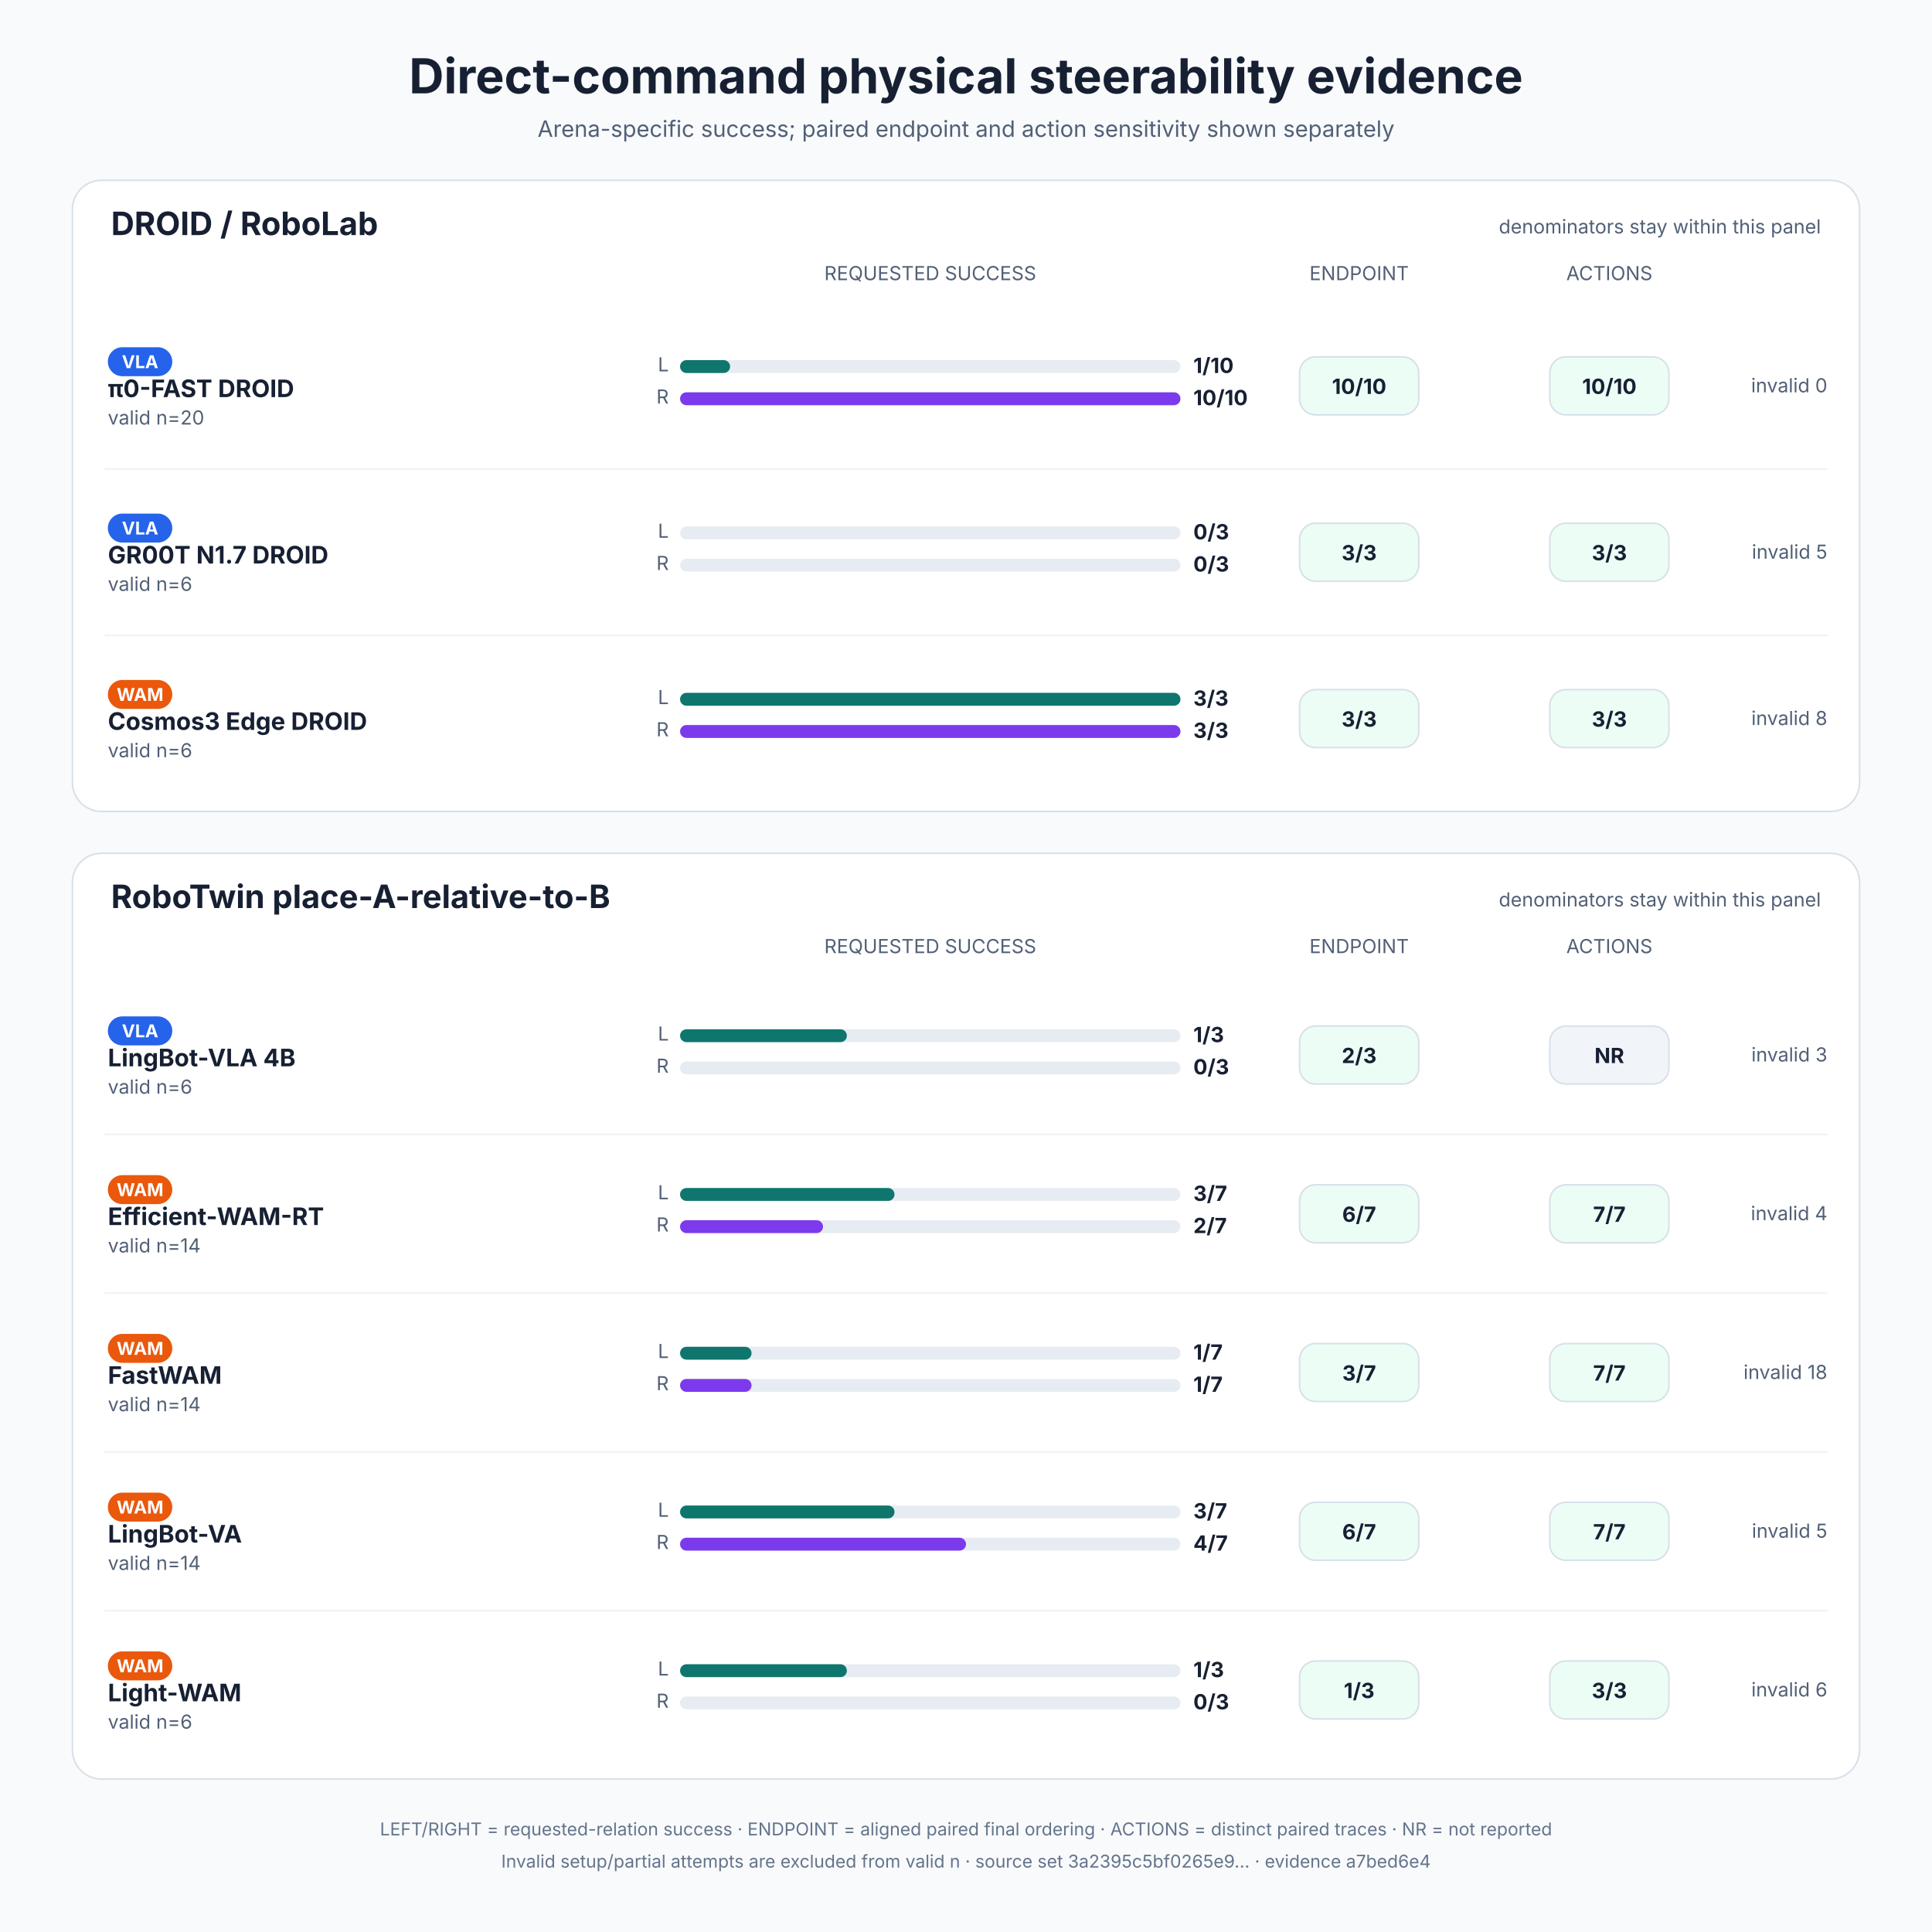
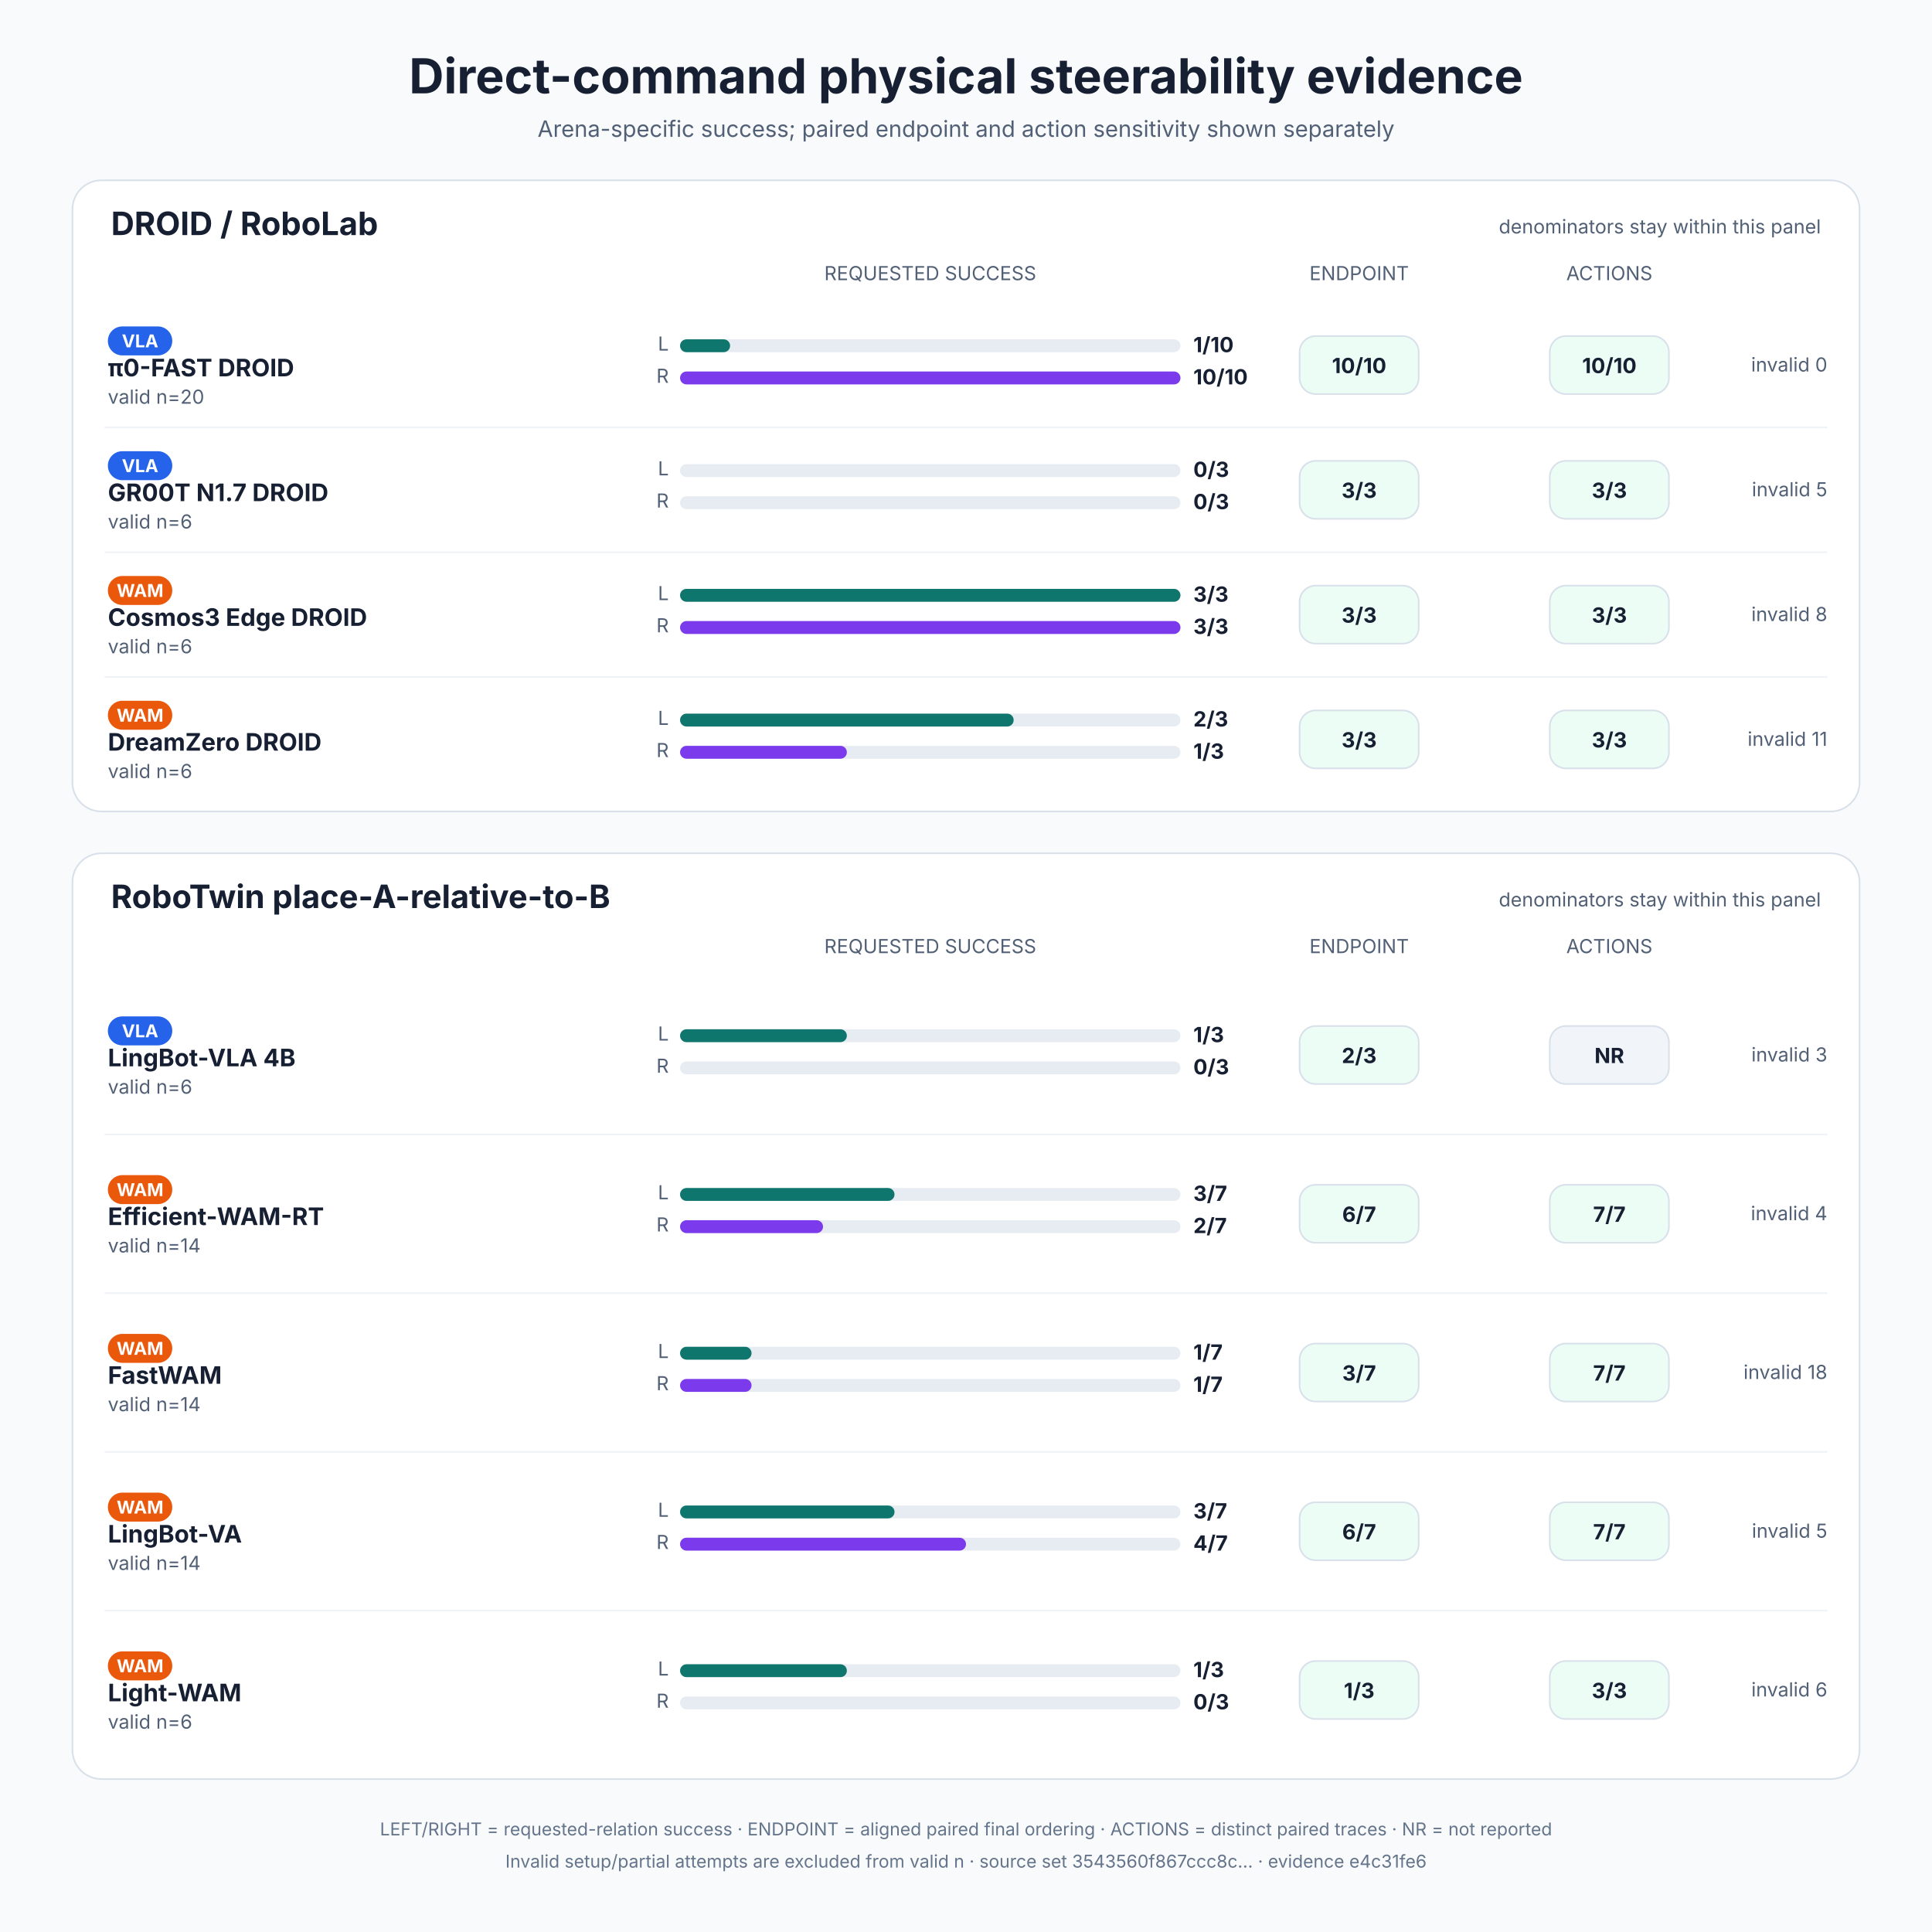
<svg xmlns="http://www.w3.org/2000/svg" width="1200" height="1200" viewBox="0 0 1200 1200">
  <rect width="100%" height="100%" fill="#F8FAFC" />
  <style>text{font-family:Inter,Arial,sans-serif;fill:#172033}.title{font-size:30px;font-weight:700}.subtitle{font-size:14px;fill:#526076}.panel{font-size:20px;font-weight:700}.model{font-size:15px;font-weight:650}.small{font-size:12px;fill:#526076}.metric{font-size:13px;font-weight:650}.badge{font-size:11px;font-weight:700;fill:white}.foot{font-size:11px;fill:#64748B}</style>
  <text class="title" x="600.0" y="58" text-anchor="middle">Direct-command physical steerability evidence</text>
  <text class="subtitle" x="600.0" y="85" text-anchor="middle">Arena-specific success; paired endpoint and action sensitivity shown separately</text>
  <rect x="45" y="112" width="1110" height="392" rx="18" fill="white" stroke="#D8E0EA" />
  <text class="panel" x="69" y="146">DROID / RoboLab</text>
  <text class="small" x="1131" y="145" text-anchor="end">denominators stay within this panel</text>
  <text class="small" x="577.8" y="174" text-anchor="middle">REQUESTED SUCCESS</text>
  <text class="small" x="844.2" y="174" text-anchor="middle">ENDPOINT</text>
  <text class="small" x="999.6" y="174" text-anchor="middle">ACTIONS</text>
-   <rect x="67" y="215.667" width="40" height="18" rx="9" fill="#2563EB" />
-   <text class="badge" x="87" y="228.667" text-anchor="middle">VLA</text>
-   <text class="model" x="67" y="246.667">π0-FAST DROID</text>
-   <text class="small" x="67" y="263.667">valid n=20</text>
-   <rect x="422.4" y="223.667" width="310.8" height="8" rx="4" fill="#E7ECF2" />
-   <rect x="422.4" y="223.667" width="31.08" height="8" rx="4" fill="#0F766E" />
-   <text class="small" x="415.4" y="230.667" text-anchor="end">L</text>
-   <text class="metric" x="741.2" y="231.667">1/10</text>
-   <rect x="422.4" y="243.667" width="310.8" height="8" rx="4" fill="#E7ECF2" />
-   <rect x="422.4" y="243.667" width="310.80" height="8" rx="4" fill="#7C3AED" />
-   <text class="small" x="415.4" y="250.667" text-anchor="end">R</text>
-   <text class="metric" x="741.2" y="251.667">10/10</text>
-   <rect x="807.2" y="221.667" width="74" height="36" rx="10" fill="#ECFDF5" stroke="#D8E0EA" />
-   <text class="metric" x="844.2" y="244.667" text-anchor="middle">10/10</text>
-   <rect x="962.6" y="221.667" width="74" height="36" rx="10" fill="#ECFDF5" stroke="#D8E0EA" />
-   <text class="metric" x="999.6" y="244.667" text-anchor="middle">10/10</text>
-   <text class="small" x="1135" y="243.667" text-anchor="end">invalid 0</text>
-   <line x1="65" x2="1135" y1="291.333" y2="291.333" stroke="#EEF2F6" />
-   <rect x="67" y="319.0" width="40" height="18" rx="9" fill="#2563EB" />
-   <text class="badge" x="87" y="332.0" text-anchor="middle">VLA</text>
-   <text class="model" x="67" y="350.0">GR00T N1.7 DROID</text>
-   <text class="small" x="67" y="367.0">valid n=6</text>
-   <rect x="422.4" y="327.0" width="310.8" height="8" rx="4" fill="#E7ECF2" />
-   <rect x="422.4" y="327.0" width="0.00" height="8" rx="4" fill="#0F766E" />
-   <text class="small" x="415.4" y="334.0" text-anchor="end">L</text>
-   <text class="metric" x="741.2" y="335.0">0/3</text>
-   <rect x="422.4" y="347.0" width="310.8" height="8" rx="4" fill="#E7ECF2" />
-   <rect x="422.4" y="347.0" width="0.00" height="8" rx="4" fill="#7C3AED" />
-   <text class="small" x="415.4" y="354.0" text-anchor="end">R</text>
-   <text class="metric" x="741.2" y="355.0">0/3</text>
-   <rect x="807.2" y="325.0" width="74" height="36" rx="10" fill="#ECFDF5" stroke="#D8E0EA" />
-   <text class="metric" x="844.2" y="348.0" text-anchor="middle">3/3</text>
-   <rect x="962.6" y="325.0" width="74" height="36" rx="10" fill="#ECFDF5" stroke="#D8E0EA" />
-   <text class="metric" x="999.6" y="348.0" text-anchor="middle">3/3</text>
-   <text class="small" x="1135" y="347.0" text-anchor="end">invalid 5</text>
-   <line x1="65" x2="1135" y1="394.667" y2="394.667" stroke="#EEF2F6" />
-   <rect x="67" y="422.333" width="40" height="18" rx="9" fill="#EA580C" />
-   <text class="badge" x="87" y="435.333" text-anchor="middle">WAM</text>
-   <text class="model" x="67" y="453.333">Cosmos3 Edge DROID</text>
-   <text class="small" x="67" y="470.333">valid n=6</text>
-   <rect x="422.4" y="430.333" width="310.8" height="8" rx="4" fill="#E7ECF2" />
-   <rect x="422.4" y="430.333" width="310.80" height="8" rx="4" fill="#0F766E" />
-   <text class="small" x="415.4" y="437.333" text-anchor="end">L</text>
-   <text class="metric" x="741.2" y="438.333">3/3</text>
-   <rect x="422.4" y="450.333" width="310.8" height="8" rx="4" fill="#E7ECF2" />
-   <rect x="422.4" y="450.333" width="310.80" height="8" rx="4" fill="#7C3AED" />
-   <text class="small" x="415.4" y="457.333" text-anchor="end">R</text>
-   <text class="metric" x="741.2" y="458.333">3/3</text>
-   <rect x="807.2" y="428.333" width="74" height="36" rx="10" fill="#ECFDF5" stroke="#D8E0EA" />
-   <text class="metric" x="844.2" y="451.333" text-anchor="middle">3/3</text>
-   <rect x="962.6" y="428.333" width="74" height="36" rx="10" fill="#ECFDF5" stroke="#D8E0EA" />
-   <text class="metric" x="999.6" y="451.333" text-anchor="middle">3/3</text>
-   <text class="small" x="1135" y="450.333" text-anchor="end">invalid 8</text>
+   <rect x="67" y="202.75" width="40" height="18" rx="9" fill="#2563EB" />
+   <text class="badge" x="87" y="215.75" text-anchor="middle">VLA</text>
+   <text class="model" x="67" y="233.75">π0-FAST DROID</text>
+   <text class="small" x="67" y="250.75">valid n=20</text>
+   <rect x="422.4" y="210.75" width="310.8" height="8" rx="4" fill="#E7ECF2" />
+   <rect x="422.4" y="210.75" width="31.08" height="8" rx="4" fill="#0F766E" />
+   <text class="small" x="415.4" y="217.75" text-anchor="end">L</text>
+   <text class="metric" x="741.2" y="218.75">1/10</text>
+   <rect x="422.4" y="230.75" width="310.8" height="8" rx="4" fill="#E7ECF2" />
+   <rect x="422.4" y="230.75" width="310.80" height="8" rx="4" fill="#7C3AED" />
+   <text class="small" x="415.4" y="237.75" text-anchor="end">R</text>
+   <text class="metric" x="741.2" y="238.75">10/10</text>
+   <rect x="807.2" y="208.75" width="74" height="36" rx="10" fill="#ECFDF5" stroke="#D8E0EA" />
+   <text class="metric" x="844.2" y="231.75" text-anchor="middle">10/10</text>
+   <rect x="962.6" y="208.75" width="74" height="36" rx="10" fill="#ECFDF5" stroke="#D8E0EA" />
+   <text class="metric" x="999.6" y="231.75" text-anchor="middle">10/10</text>
+   <text class="small" x="1135" y="230.75" text-anchor="end">invalid 0</text>
+   <line x1="65" x2="1135" y1="265.5" y2="265.5" stroke="#EEF2F6" />
+   <rect x="67" y="280.25" width="40" height="18" rx="9" fill="#2563EB" />
+   <text class="badge" x="87" y="293.25" text-anchor="middle">VLA</text>
+   <text class="model" x="67" y="311.25">GR00T N1.7 DROID</text>
+   <text class="small" x="67" y="328.25">valid n=6</text>
+   <rect x="422.4" y="288.25" width="310.8" height="8" rx="4" fill="#E7ECF2" />
+   <rect x="422.4" y="288.25" width="0.00" height="8" rx="4" fill="#0F766E" />
+   <text class="small" x="415.4" y="295.25" text-anchor="end">L</text>
+   <text class="metric" x="741.2" y="296.25">0/3</text>
+   <rect x="422.4" y="308.25" width="310.8" height="8" rx="4" fill="#E7ECF2" />
+   <rect x="422.4" y="308.25" width="0.00" height="8" rx="4" fill="#7C3AED" />
+   <text class="small" x="415.4" y="315.25" text-anchor="end">R</text>
+   <text class="metric" x="741.2" y="316.25">0/3</text>
+   <rect x="807.2" y="286.25" width="74" height="36" rx="10" fill="#ECFDF5" stroke="#D8E0EA" />
+   <text class="metric" x="844.2" y="309.25" text-anchor="middle">3/3</text>
+   <rect x="962.6" y="286.25" width="74" height="36" rx="10" fill="#ECFDF5" stroke="#D8E0EA" />
+   <text class="metric" x="999.6" y="309.25" text-anchor="middle">3/3</text>
+   <text class="small" x="1135" y="308.25" text-anchor="end">invalid 5</text>
+   <line x1="65" x2="1135" y1="343.0" y2="343.0" stroke="#EEF2F6" />
+   <rect x="67" y="357.75" width="40" height="18" rx="9" fill="#EA580C" />
+   <text class="badge" x="87" y="370.75" text-anchor="middle">WAM</text>
+   <text class="model" x="67" y="388.75">Cosmos3 Edge DROID</text>
+   <text class="small" x="67" y="405.75">valid n=6</text>
+   <rect x="422.4" y="365.75" width="310.8" height="8" rx="4" fill="#E7ECF2" />
+   <rect x="422.4" y="365.75" width="310.80" height="8" rx="4" fill="#0F766E" />
+   <text class="small" x="415.4" y="372.75" text-anchor="end">L</text>
+   <text class="metric" x="741.2" y="373.75">3/3</text>
+   <rect x="422.4" y="385.75" width="310.8" height="8" rx="4" fill="#E7ECF2" />
+   <rect x="422.4" y="385.75" width="310.80" height="8" rx="4" fill="#7C3AED" />
+   <text class="small" x="415.4" y="392.75" text-anchor="end">R</text>
+   <text class="metric" x="741.2" y="393.75">3/3</text>
+   <rect x="807.2" y="363.75" width="74" height="36" rx="10" fill="#ECFDF5" stroke="#D8E0EA" />
+   <text class="metric" x="844.2" y="386.75" text-anchor="middle">3/3</text>
+   <rect x="962.6" y="363.75" width="74" height="36" rx="10" fill="#ECFDF5" stroke="#D8E0EA" />
+   <text class="metric" x="999.6" y="386.75" text-anchor="middle">3/3</text>
+   <text class="small" x="1135" y="385.75" text-anchor="end">invalid 8</text>
+   <line x1="65" x2="1135" y1="420.5" y2="420.5" stroke="#EEF2F6" />
+   <rect x="67" y="435.25" width="40" height="18" rx="9" fill="#EA580C" />
+   <text class="badge" x="87" y="448.25" text-anchor="middle">WAM</text>
+   <text class="model" x="67" y="466.25">DreamZero DROID</text>
+   <text class="small" x="67" y="483.25">valid n=6</text>
+   <rect x="422.4" y="443.25" width="310.8" height="8" rx="4" fill="#E7ECF2" />
+   <rect x="422.4" y="443.25" width="207.20" height="8" rx="4" fill="#0F766E" />
+   <text class="small" x="415.4" y="450.25" text-anchor="end">L</text>
+   <text class="metric" x="741.2" y="451.25">2/3</text>
+   <rect x="422.4" y="463.25" width="310.8" height="8" rx="4" fill="#E7ECF2" />
+   <rect x="422.4" y="463.25" width="103.60" height="8" rx="4" fill="#7C3AED" />
+   <text class="small" x="415.4" y="470.25" text-anchor="end">R</text>
+   <text class="metric" x="741.2" y="471.25">1/3</text>
+   <rect x="807.2" y="441.25" width="74" height="36" rx="10" fill="#ECFDF5" stroke="#D8E0EA" />
+   <text class="metric" x="844.2" y="464.25" text-anchor="middle">3/3</text>
+   <rect x="962.6" y="441.25" width="74" height="36" rx="10" fill="#ECFDF5" stroke="#D8E0EA" />
+   <text class="metric" x="999.6" y="464.25" text-anchor="middle">3/3</text>
+   <text class="small" x="1135" y="463.25" text-anchor="end">invalid 11</text>
  <rect x="45" y="530" width="1110" height="575" rx="18" fill="white" stroke="#D8E0EA" />
  <text class="panel" x="69" y="564">RoboTwin place-A-relative-to-B</text>
  <text class="small" x="1131" y="563" text-anchor="end">denominators stay within this panel</text>
  <text class="small" x="577.8" y="592" text-anchor="middle">REQUESTED SUCCESS</text>
  <text class="small" x="844.2" y="592" text-anchor="middle">ENDPOINT</text>
  <text class="small" x="999.6" y="592" text-anchor="middle">ACTIONS</text>
  <rect x="67" y="631.3" width="40" height="18" rx="9" fill="#2563EB" />
  <text class="badge" x="87" y="644.3" text-anchor="middle">VLA</text>
  <text class="model" x="67" y="662.3">LingBot-VLA 4B</text>
  <text class="small" x="67" y="679.3">valid n=6</text>
  <rect x="422.4" y="639.3" width="310.8" height="8" rx="4" fill="#E7ECF2" />
  <rect x="422.4" y="639.3" width="103.60" height="8" rx="4" fill="#0F766E" />
  <text class="small" x="415.4" y="646.3" text-anchor="end">L</text>
  <text class="metric" x="741.2" y="647.3">1/3</text>
  <rect x="422.4" y="659.3" width="310.8" height="8" rx="4" fill="#E7ECF2" />
  <rect x="422.4" y="659.3" width="0.00" height="8" rx="4" fill="#7C3AED" />
  <text class="small" x="415.4" y="666.3" text-anchor="end">R</text>
  <text class="metric" x="741.2" y="667.3">0/3</text>
  <rect x="807.2" y="637.3" width="74" height="36" rx="10" fill="#ECFDF5" stroke="#D8E0EA" />
  <text class="metric" x="844.2" y="660.3" text-anchor="middle">2/3</text>
  <rect x="962.6" y="637.3" width="74" height="36" rx="10" fill="#F1F5F9" stroke="#D8E0EA" />
  <text class="metric" x="999.6" y="660.3" text-anchor="middle">NR</text>
  <text class="small" x="1135" y="659.3" text-anchor="end">invalid 3</text>
  <line x1="65" x2="1135" y1="704.6" y2="704.6" stroke="#EEF2F6" />
  <rect x="67" y="729.9" width="40" height="18" rx="9" fill="#EA580C" />
  <text class="badge" x="87" y="742.9" text-anchor="middle">WAM</text>
  <text class="model" x="67" y="760.9">Efficient-WAM-RT</text>
  <text class="small" x="67" y="777.9">valid n=14</text>
  <rect x="422.4" y="737.9" width="310.8" height="8" rx="4" fill="#E7ECF2" />
  <rect x="422.4" y="737.9" width="133.20" height="8" rx="4" fill="#0F766E" />
  <text class="small" x="415.4" y="744.9" text-anchor="end">L</text>
  <text class="metric" x="741.2" y="745.9">3/7</text>
  <rect x="422.4" y="757.9" width="310.8" height="8" rx="4" fill="#E7ECF2" />
  <rect x="422.4" y="757.9" width="88.80" height="8" rx="4" fill="#7C3AED" />
  <text class="small" x="415.4" y="764.9" text-anchor="end">R</text>
  <text class="metric" x="741.2" y="765.9">2/7</text>
  <rect x="807.2" y="735.9" width="74" height="36" rx="10" fill="#ECFDF5" stroke="#D8E0EA" />
  <text class="metric" x="844.2" y="758.9" text-anchor="middle">6/7</text>
  <rect x="962.6" y="735.9" width="74" height="36" rx="10" fill="#ECFDF5" stroke="#D8E0EA" />
  <text class="metric" x="999.6" y="758.9" text-anchor="middle">7/7</text>
  <text class="small" x="1135" y="757.9" text-anchor="end">invalid 4</text>
  <line x1="65" x2="1135" y1="803.2" y2="803.2" stroke="#EEF2F6" />
  <rect x="67" y="828.5" width="40" height="18" rx="9" fill="#EA580C" />
  <text class="badge" x="87" y="841.5" text-anchor="middle">WAM</text>
  <text class="model" x="67" y="859.5">FastWAM</text>
  <text class="small" x="67" y="876.5">valid n=14</text>
  <rect x="422.4" y="836.5" width="310.8" height="8" rx="4" fill="#E7ECF2" />
  <rect x="422.4" y="836.5" width="44.40" height="8" rx="4" fill="#0F766E" />
  <text class="small" x="415.4" y="843.5" text-anchor="end">L</text>
  <text class="metric" x="741.2" y="844.5">1/7</text>
  <rect x="422.4" y="856.5" width="310.8" height="8" rx="4" fill="#E7ECF2" />
  <rect x="422.4" y="856.5" width="44.40" height="8" rx="4" fill="#7C3AED" />
  <text class="small" x="415.4" y="863.5" text-anchor="end">R</text>
  <text class="metric" x="741.2" y="864.5">1/7</text>
  <rect x="807.2" y="834.5" width="74" height="36" rx="10" fill="#ECFDF5" stroke="#D8E0EA" />
  <text class="metric" x="844.2" y="857.5" text-anchor="middle">3/7</text>
  <rect x="962.6" y="834.5" width="74" height="36" rx="10" fill="#ECFDF5" stroke="#D8E0EA" />
  <text class="metric" x="999.6" y="857.5" text-anchor="middle">7/7</text>
  <text class="small" x="1135" y="856.5" text-anchor="end">invalid 18</text>
  <line x1="65" x2="1135" y1="901.8" y2="901.8" stroke="#EEF2F6" />
  <rect x="67" y="927.1" width="40" height="18" rx="9" fill="#EA580C" />
  <text class="badge" x="87" y="940.1" text-anchor="middle">WAM</text>
  <text class="model" x="67" y="958.1">LingBot-VA</text>
  <text class="small" x="67" y="975.1">valid n=14</text>
  <rect x="422.4" y="935.1" width="310.8" height="8" rx="4" fill="#E7ECF2" />
  <rect x="422.4" y="935.1" width="133.20" height="8" rx="4" fill="#0F766E" />
  <text class="small" x="415.4" y="942.1" text-anchor="end">L</text>
  <text class="metric" x="741.2" y="943.1">3/7</text>
  <rect x="422.4" y="955.1" width="310.8" height="8" rx="4" fill="#E7ECF2" />
  <rect x="422.4" y="955.1" width="177.60" height="8" rx="4" fill="#7C3AED" />
  <text class="small" x="415.4" y="962.1" text-anchor="end">R</text>
  <text class="metric" x="741.2" y="963.1">4/7</text>
  <rect x="807.2" y="933.1" width="74" height="36" rx="10" fill="#ECFDF5" stroke="#D8E0EA" />
  <text class="metric" x="844.2" y="956.1" text-anchor="middle">6/7</text>
  <rect x="962.6" y="933.1" width="74" height="36" rx="10" fill="#ECFDF5" stroke="#D8E0EA" />
  <text class="metric" x="999.6" y="956.1" text-anchor="middle">7/7</text>
  <text class="small" x="1135" y="955.1" text-anchor="end">invalid 5</text>
  <line x1="65" x2="1135" y1="1000.4" y2="1000.4" stroke="#EEF2F6" />
  <rect x="67" y="1025.7" width="40" height="18" rx="9" fill="#EA580C" />
  <text class="badge" x="87" y="1038.7" text-anchor="middle">WAM</text>
  <text class="model" x="67" y="1056.7">Light-WAM</text>
  <text class="small" x="67" y="1073.7">valid n=6</text>
  <rect x="422.4" y="1033.7" width="310.8" height="8" rx="4" fill="#E7ECF2" />
  <rect x="422.4" y="1033.7" width="103.60" height="8" rx="4" fill="#0F766E" />
  <text class="small" x="415.4" y="1040.7" text-anchor="end">L</text>
  <text class="metric" x="741.2" y="1041.7">1/3</text>
  <rect x="422.4" y="1053.7" width="310.8" height="8" rx="4" fill="#E7ECF2" />
  <rect x="422.4" y="1053.7" width="0.00" height="8" rx="4" fill="#7C3AED" />
  <text class="small" x="415.4" y="1060.7" text-anchor="end">R</text>
  <text class="metric" x="741.2" y="1061.7">0/3</text>
  <rect x="807.2" y="1031.7" width="74" height="36" rx="10" fill="#ECFDF5" stroke="#D8E0EA" />
  <text class="metric" x="844.2" y="1054.7" text-anchor="middle">1/3</text>
  <rect x="962.6" y="1031.7" width="74" height="36" rx="10" fill="#ECFDF5" stroke="#D8E0EA" />
  <text class="metric" x="999.6" y="1054.7" text-anchor="middle">3/3</text>
  <text class="small" x="1135" y="1053.7" text-anchor="end">invalid 6</text>
  <text class="foot" x="600.0" y="1140" text-anchor="middle">LEFT/RIGHT = requested-relation success · ENDPOINT = aligned paired final ordering · ACTIONS = distinct paired traces · NR = not reported</text>
-   <text class="foot" x="600.0" y="1160" text-anchor="middle">Invalid setup/partial attempts are excluded from valid n · source set 3a2395c5bf0265e9… · evidence a7bed6e4</text>
+   <text class="foot" x="600.0" y="1160" text-anchor="middle">Invalid setup/partial attempts are excluded from valid n · source set 3543560f867ccc8c… · evidence e4c31fe6</text>
</svg>
